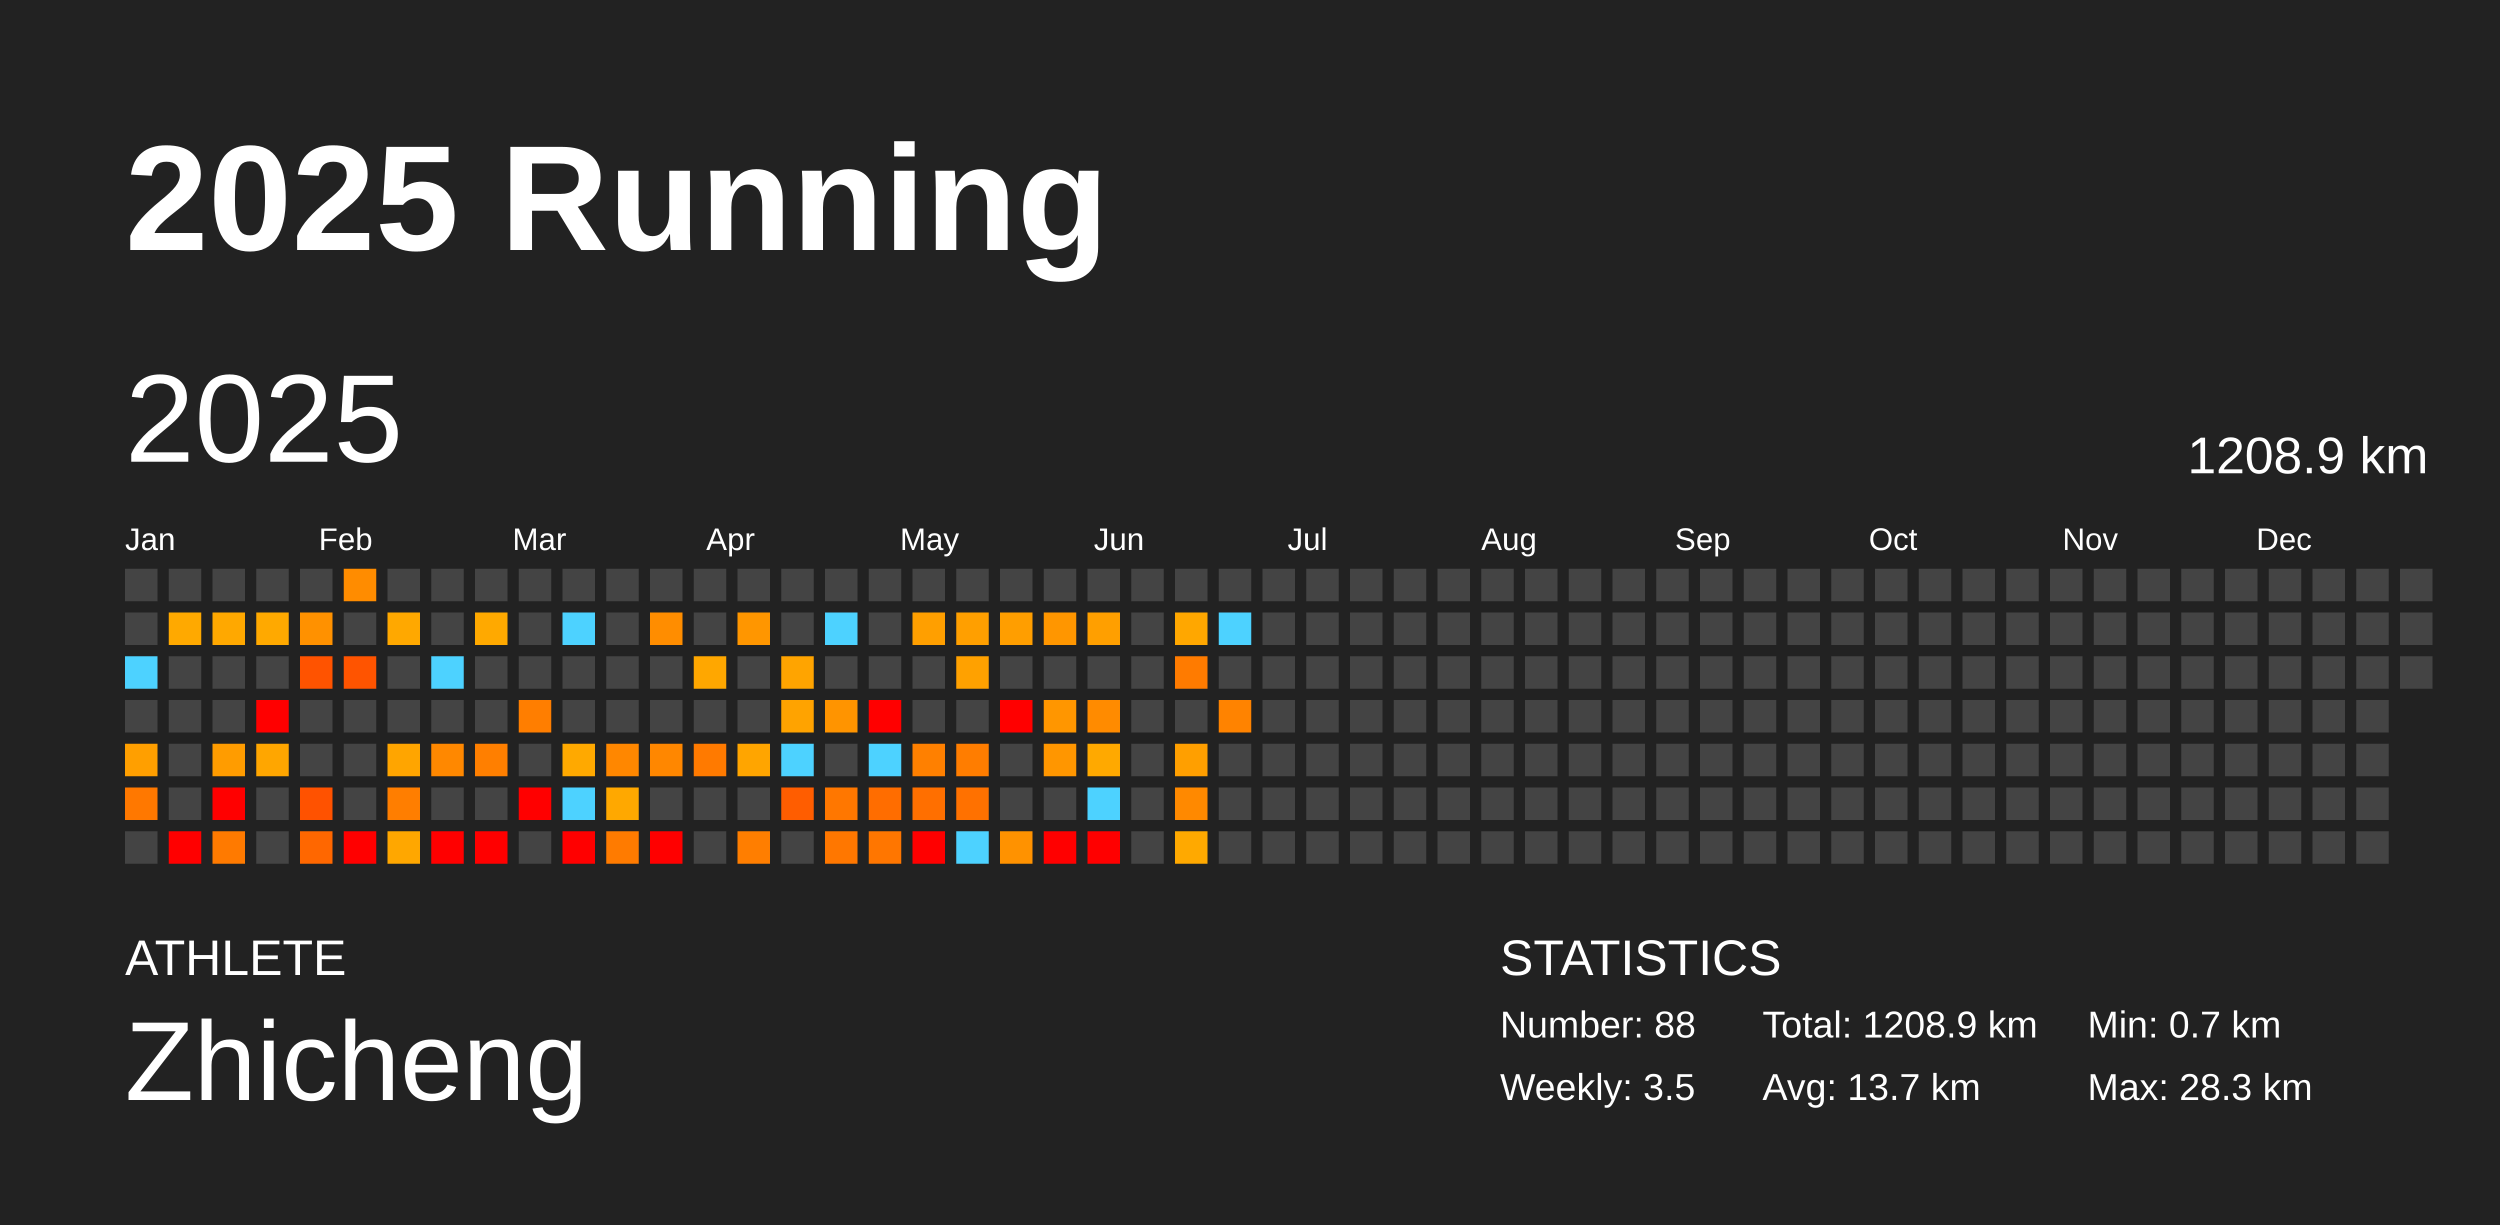
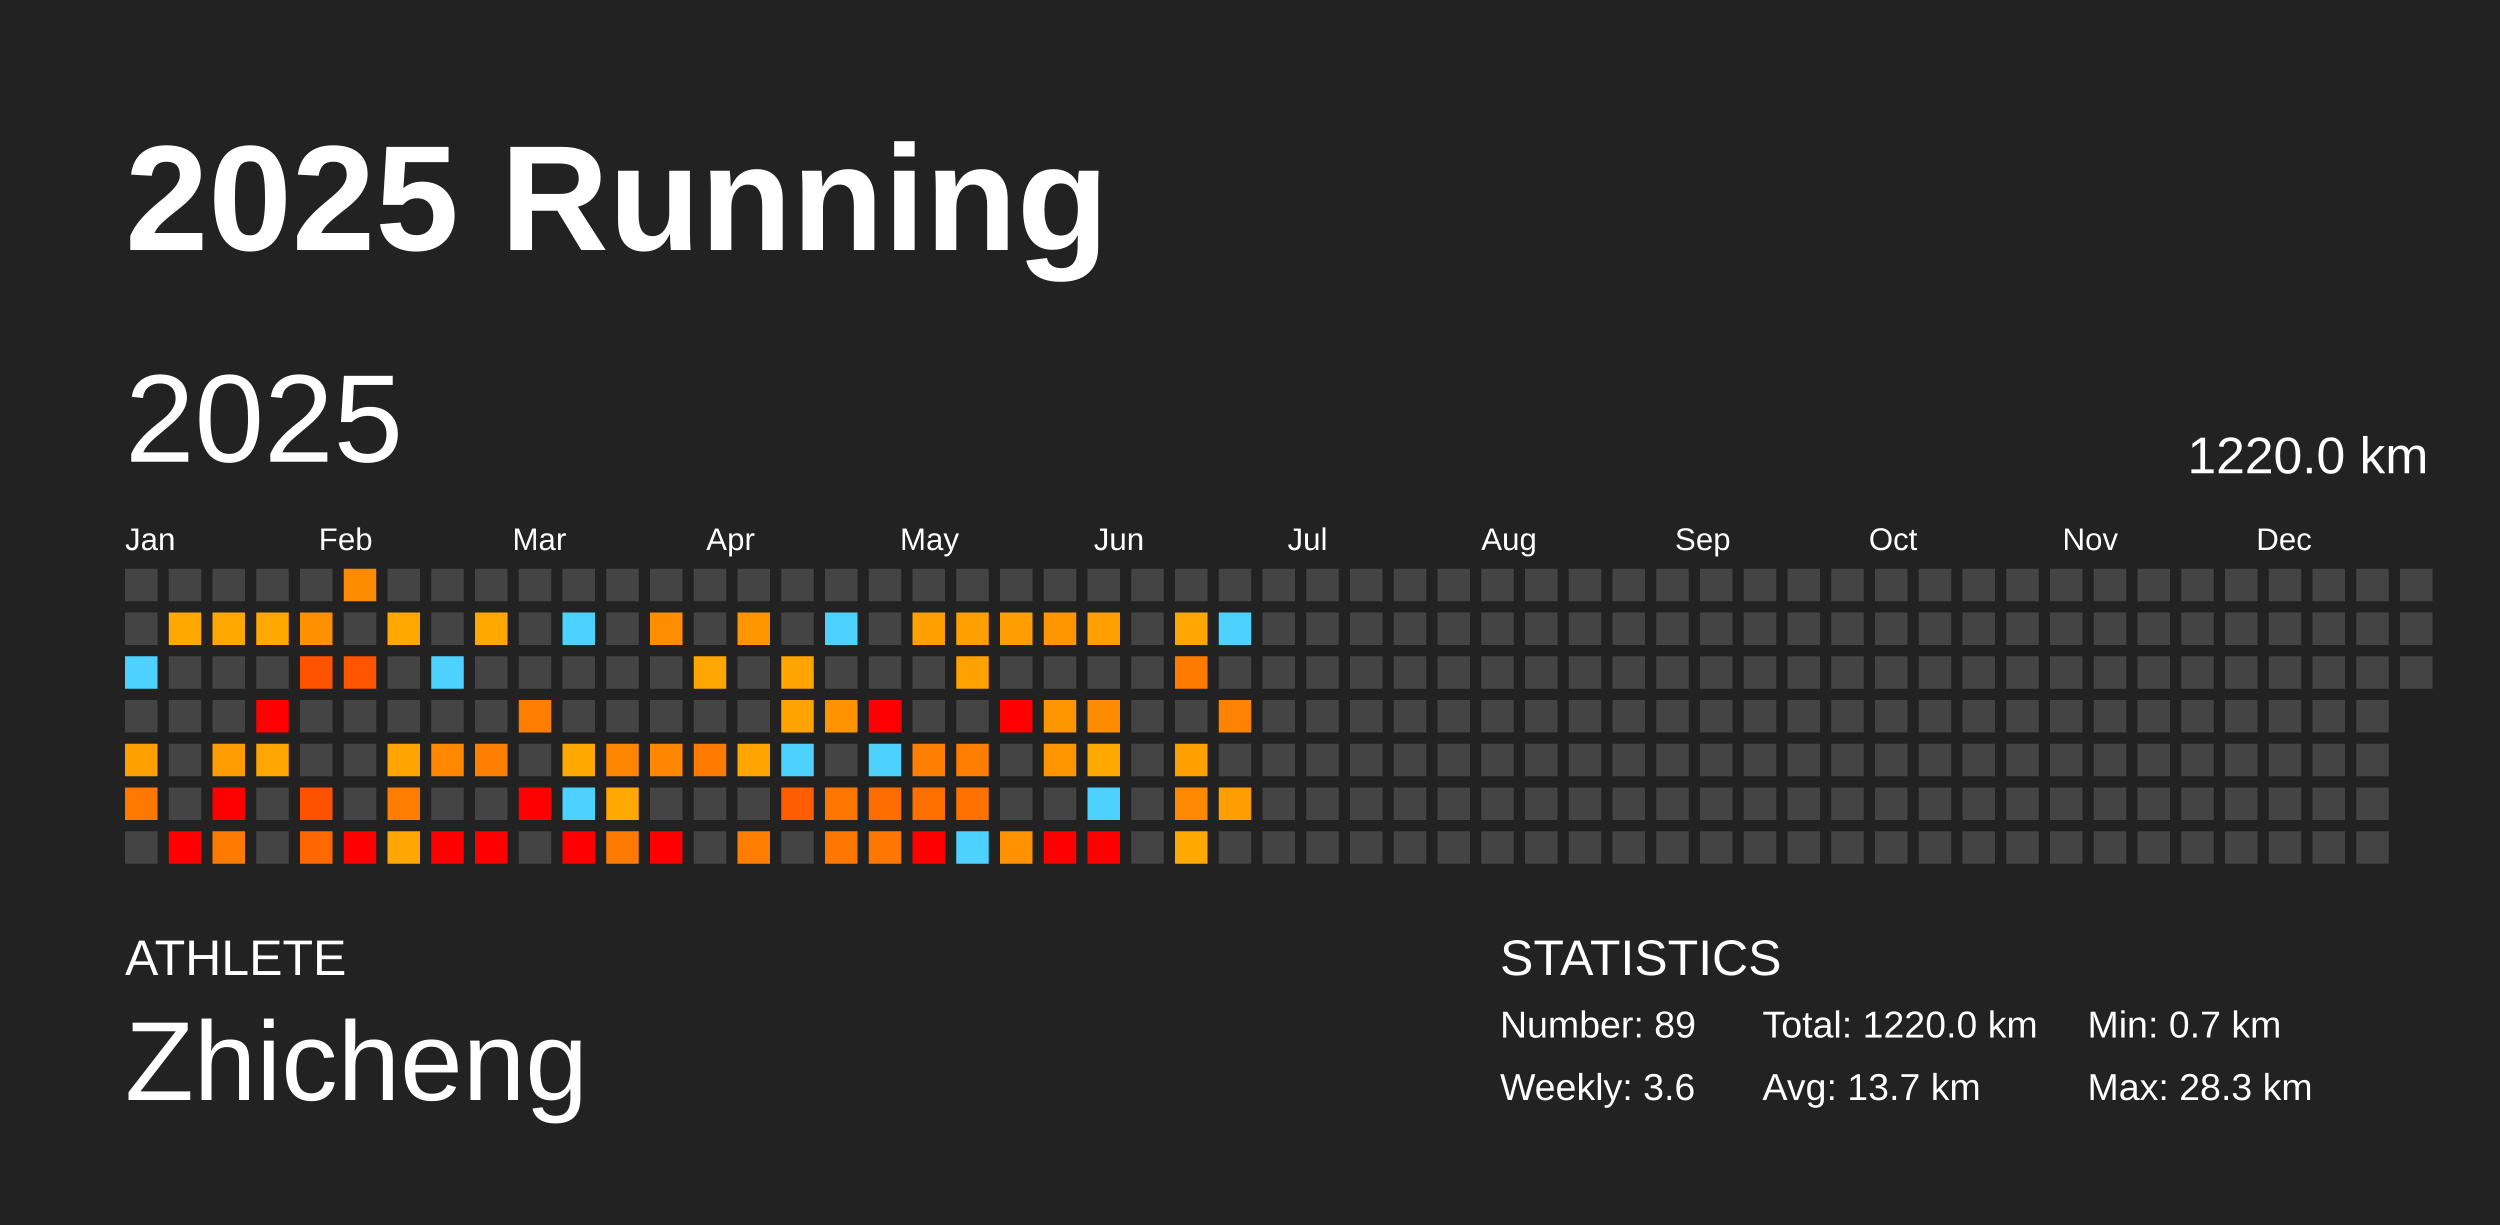
<svg xmlns="http://www.w3.org/2000/svg" baseProfile="full" height="98mm" version="1.1" viewBox="0,0,200,98" width="200mm">
  <defs />
  <rect fill="#222222" height="98" width="200" x="0" y="0" />
  <text fill="#FFFFFF" style="font-size:12px; font-family:Arial; font-weight:bold;" x="10" y="20">2025 Running</text>
  <text fill="#FFFFFF" style="font-size:4px; font-family:Arial" x="10" y="78">ATHLETE</text>
  <text fill="#FFFFFF" style="font-size:9px; font-family:Arial" x="10" y="88">Zhicheng</text>
  <text fill="#FFFFFF" style="font-size:4px; font-family:Arial" x="120" y="78">STATISTICS</text>
-   <text fill="#FFFFFF" style="font-size:3px; font-family:Arial" x="120" y="83">Number: 88</text>
-   <text fill="#FFFFFF" style="font-size:3px; font-family:Arial" x="120" y="88">Weekly: 3.5</text>
-   <text fill="#FFFFFF" style="font-size:3px; font-family:Arial" x="141" y="83">Total: 1208.9 km</text>
+   <text fill="#FFFFFF" style="font-size:3px; font-family:Arial" x="120" y="83">Number: 89</text>
+   <text fill="#FFFFFF" style="font-size:3px; font-family:Arial" x="120" y="88">Weekly: 3.6</text>
+   <text fill="#FFFFFF" style="font-size:3px; font-family:Arial" x="141" y="83">Total: 1220.0 km</text>
  <text fill="#FFFFFF" style="font-size:3px; font-family:Arial" x="141" y="88">Avg: 13.7 km</text>
  <text fill="#FFFFFF" style="font-size:3px; font-family:Arial" x="167" y="83">Min: 0.7 km</text>
  <text fill="#FFFFFF" style="font-size:3px; font-family:Arial" x="167" y="88">Max: 28.3 km</text>
  <text dominant-baseline="hanging" fill="#FFFFFF" style="font-size:10.0px; font-family:Arial;" x="10" y="30">2025</text>
-   <text dominant-baseline="hanging" fill="#FFFFFF" style="font-size:4.125px; font-family:Arial;" x="175" y="35">1208.9 km</text>
+   <text dominant-baseline="hanging" fill="#FFFFFF" style="font-size:4.125px; font-family:Arial;" x="175" y="35">1220.0 km</text>
  <text fill="#FFFFFF" style="font-size:2.5px; font-family:Arial" x="10.0" y="44">Jan</text>
  <text fill="#FFFFFF" style="font-size:2.5px; font-family:Arial" x="25.5" y="44">Feb</text>
  <text fill="#FFFFFF" style="font-size:2.5px; font-family:Arial" x="41.0" y="44">Mar</text>
  <text fill="#FFFFFF" style="font-size:2.5px; font-family:Arial" x="56.5" y="44">Apr</text>
  <text fill="#FFFFFF" style="font-size:2.5px; font-family:Arial" x="72.0" y="44">May</text>
  <text fill="#FFFFFF" style="font-size:2.5px; font-family:Arial" x="87.5" y="44">Jun</text>
  <text fill="#FFFFFF" style="font-size:2.5px; font-family:Arial" x="103.0" y="44">Jul</text>
  <text fill="#FFFFFF" style="font-size:2.5px; font-family:Arial" x="118.5" y="44">Aug</text>
  <text fill="#FFFFFF" style="font-size:2.5px; font-family:Arial" x="134.0" y="44">Sep</text>
  <text fill="#FFFFFF" style="font-size:2.5px; font-family:Arial" x="149.5" y="44">Oct</text>
  <text fill="#FFFFFF" style="font-size:2.5px; font-family:Arial" x="165.0" y="44">Nov</text>
  <text fill="#FFFFFF" style="font-size:2.5px; font-family:Arial" x="180.5" y="44">Dec</text>
  <rect fill="#444444" height="2.6" width="2.6" x="10.0" y="45.5" />
  <rect fill="#444444" height="2.6" width="2.6" x="10.0" y="49.0" />
  <rect fill="#4dd2ff" height="2.6" width="2.6" x="10.0" y="52.5" />
  <rect fill="#444444" height="2.6" width="2.6" x="10.0" y="56.0" />
  <rect fill="#ff9f00" height="2.6" width="2.6" x="10.0" y="59.5" />
  <rect fill="#ff7800" height="2.6" width="2.6" x="10.0" y="63.0" />
  <rect fill="#444444" height="2.6" width="2.6" x="10.0" y="66.5" />
  <rect fill="#444444" height="2.6" width="2.6" x="13.5" y="45.5" />
  <rect fill="#ffa900" height="2.6" width="2.6" x="13.5" y="49.0" />
  <rect fill="#444444" height="2.6" width="2.6" x="13.5" y="52.5" />
  <rect fill="#444444" height="2.6" width="2.6" x="13.5" y="56.0" />
  <rect fill="#444444" height="2.6" width="2.6" x="13.5" y="59.5" />
  <rect fill="#444444" height="2.6" width="2.6" x="13.5" y="63.0" />
  <rect fill="red" height="2.6" width="2.6" x="13.5" y="66.5" />
  <rect fill="#444444" height="2.6" width="2.6" x="17.0" y="45.5" />
  <rect fill="#ffa800" height="2.6" width="2.6" x="17.0" y="49.0" />
  <rect fill="#444444" height="2.6" width="2.6" x="17.0" y="52.5" />
  <rect fill="#444444" height="2.6" width="2.6" x="17.0" y="56.0" />
  <rect fill="#ff9c00" height="2.6" width="2.6" x="17.0" y="59.5" />
  <rect fill="red" height="2.6" width="2.6" x="17.0" y="63.0" />
  <rect fill="#ff7a00" height="2.6" width="2.6" x="17.0" y="66.5" />
  <rect fill="#444444" height="2.6" width="2.6" x="20.5" y="45.5" />
  <rect fill="#ffa900" height="2.6" width="2.6" x="20.5" y="49.0" />
  <rect fill="#444444" height="2.6" width="2.6" x="20.5" y="52.5" />
  <rect fill="red" height="2.6" width="2.6" x="20.5" y="56.0" />
  <rect fill="#ffa600" height="2.6" width="2.6" x="20.5" y="59.5" />
  <rect fill="#444444" height="2.6" width="2.6" x="20.5" y="63.0" />
  <rect fill="#444444" height="2.6" width="2.6" x="20.5" y="66.5" />
  <rect fill="#444444" height="2.6" width="2.6" x="24.0" y="45.5" />
  <rect fill="#ff9100" height="2.6" width="2.6" x="24.0" y="49.0" />
  <rect fill="#ff5300" height="2.6" width="2.6" x="24.0" y="52.5" />
  <rect fill="#444444" height="2.6" width="2.6" x="24.0" y="56.0" />
  <rect fill="#444444" height="2.6" width="2.6" x="24.0" y="59.5" />
  <rect fill="#ff5200" height="2.6" width="2.6" x="24.0" y="63.0" />
  <rect fill="#ff6700" height="2.6" width="2.6" x="24.0" y="66.5" />
  <rect fill="#ff8c00" height="2.6" width="2.6" x="27.5" y="45.5" />
  <rect fill="#444444" height="2.6" width="2.6" x="27.5" y="49.0" />
  <rect fill="#ff5400" height="2.6" width="2.6" x="27.5" y="52.5" />
  <rect fill="#444444" height="2.6" width="2.6" x="27.5" y="56.0" />
  <rect fill="#444444" height="2.6" width="2.6" x="27.5" y="59.5" />
  <rect fill="#444444" height="2.6" width="2.6" x="27.5" y="63.0" />
  <rect fill="red" height="2.6" width="2.6" x="27.5" y="66.5" />
  <rect fill="#444444" height="2.6" width="2.6" x="31.0" y="45.5" />
  <rect fill="#ffa800" height="2.6" width="2.6" x="31.0" y="49.0" />
  <rect fill="#444444" height="2.6" width="2.6" x="31.0" y="52.5" />
  <rect fill="#444444" height="2.6" width="2.6" x="31.0" y="56.0" />
  <rect fill="#ffa500" height="2.6" width="2.6" x="31.0" y="59.5" />
  <rect fill="#ff7e00" height="2.6" width="2.6" x="31.0" y="63.0" />
  <rect fill="#ffa700" height="2.6" width="2.6" x="31.0" y="66.5" />
  <rect fill="#444444" height="2.6" width="2.6" x="34.5" y="45.5" />
  <rect fill="#444444" height="2.6" width="2.6" x="34.5" y="49.0" />
  <rect fill="#4dd2ff" height="2.6" width="2.6" x="34.5" y="52.5" />
  <rect fill="#444444" height="2.6" width="2.6" x="34.5" y="56.0" />
  <rect fill="#ff8800" height="2.6" width="2.6" x="34.5" y="59.5" />
  <rect fill="#444444" height="2.6" width="2.6" x="34.5" y="63.0" />
  <rect fill="red" height="2.6" width="2.6" x="34.5" y="66.5" />
  <rect fill="#444444" height="2.6" width="2.6" x="38.0" y="45.5" />
  <rect fill="#ffa900" height="2.6" width="2.6" x="38.0" y="49.0" />
  <rect fill="#444444" height="2.6" width="2.6" x="38.0" y="52.5" />
  <rect fill="#444444" height="2.6" width="2.6" x="38.0" y="56.0" />
  <rect fill="#ff7f00" height="2.6" width="2.6" x="38.0" y="59.5" />
  <rect fill="#444444" height="2.6" width="2.6" x="38.0" y="63.0" />
  <rect fill="red" height="2.6" width="2.6" x="38.0" y="66.5" />
  <rect fill="#444444" height="2.6" width="2.6" x="41.5" y="45.5" />
  <rect fill="#444444" height="2.6" width="2.6" x="41.5" y="49.0" />
  <rect fill="#444444" height="2.6" width="2.6" x="41.5" y="52.5" />
  <rect fill="#ff7e00" height="2.6" width="2.6" x="41.5" y="56.0" />
  <rect fill="#444444" height="2.6" width="2.6" x="41.5" y="59.5" />
  <rect fill="red" height="2.6" width="2.6" x="41.5" y="63.0" />
  <rect fill="#444444" height="2.6" width="2.6" x="41.5" y="66.5" />
  <rect fill="#444444" height="2.6" width="2.6" x="45.0" y="45.5" />
  <rect fill="#4dd2ff" height="2.6" width="2.6" x="45.0" y="49.0" />
  <rect fill="#444444" height="2.6" width="2.6" x="45.0" y="52.5" />
  <rect fill="#444444" height="2.6" width="2.6" x="45.0" y="56.0" />
  <rect fill="#ffa900" height="2.6" width="2.6" x="45.0" y="59.5" />
  <rect fill="#4dd2ff" height="2.6" width="2.6" x="45.0" y="63.0" />
  <rect fill="red" height="2.6" width="2.6" x="45.0" y="66.5" />
  <rect fill="#444444" height="2.6" width="2.6" x="48.5" y="45.5" />
  <rect fill="#444444" height="2.6" width="2.6" x="48.5" y="49.0" />
  <rect fill="#444444" height="2.6" width="2.6" x="48.5" y="52.5" />
  <rect fill="#444444" height="2.6" width="2.6" x="48.5" y="56.0" />
  <rect fill="#ff8700" height="2.6" width="2.6" x="48.5" y="59.5" />
  <rect fill="#ffa800" height="2.6" width="2.6" x="48.5" y="63.0" />
  <rect fill="#ff7b00" height="2.6" width="2.6" x="48.5" y="66.5" />
  <rect fill="#444444" height="2.6" width="2.6" x="52.0" y="45.5" />
  <rect fill="#ff8d00" height="2.6" width="2.6" x="52.0" y="49.0" />
  <rect fill="#444444" height="2.6" width="2.6" x="52.0" y="52.5" />
  <rect fill="#444444" height="2.6" width="2.6" x="52.0" y="56.0" />
  <rect fill="#ff8700" height="2.6" width="2.6" x="52.0" y="59.5" />
  <rect fill="#444444" height="2.6" width="2.6" x="52.0" y="63.0" />
  <rect fill="red" height="2.6" width="2.6" x="52.0" y="66.5" />
  <rect fill="#444444" height="2.6" width="2.6" x="55.5" y="45.5" />
  <rect fill="#444444" height="2.6" width="2.6" x="55.5" y="49.0" />
  <rect fill="#ffa700" height="2.6" width="2.6" x="55.5" y="52.5" />
  <rect fill="#444444" height="2.6" width="2.6" x="55.5" y="56.0" />
  <rect fill="#ff7a00" height="2.6" width="2.6" x="55.5" y="59.5" />
  <rect fill="#444444" height="2.6" width="2.6" x="55.5" y="63.0" />
  <rect fill="#444444" height="2.6" width="2.6" x="55.5" y="66.5" />
  <rect fill="#444444" height="2.6" width="2.6" x="59.0" y="45.5" />
  <rect fill="#ff9600" height="2.6" width="2.6" x="59.0" y="49.0" />
  <rect fill="#444444" height="2.6" width="2.6" x="59.0" y="52.5" />
  <rect fill="#444444" height="2.6" width="2.6" x="59.0" y="56.0" />
  <rect fill="#ffa500" height="2.6" width="2.6" x="59.0" y="59.5" />
  <rect fill="#444444" height="2.6" width="2.6" x="59.0" y="63.0" />
  <rect fill="#ff7e00" height="2.6" width="2.6" x="59.0" y="66.5" />
  <rect fill="#444444" height="2.6" width="2.6" x="62.5" y="45.5" />
  <rect fill="#444444" height="2.6" width="2.6" x="62.5" y="49.0" />
  <rect fill="#ffa400" height="2.6" width="2.6" x="62.5" y="52.5" />
  <rect fill="#ffa300" height="2.6" width="2.6" x="62.5" y="56.0" />
  <rect fill="#4dd2ff" height="2.6" width="2.6" x="62.5" y="59.5" />
  <rect fill="#ff5d00" height="2.6" width="2.6" x="62.5" y="63.0" />
  <rect fill="#444444" height="2.6" width="2.6" x="62.5" y="66.5" />
  <rect fill="#444444" height="2.6" width="2.6" x="66.0" y="45.5" />
  <rect fill="#4dd2ff" height="2.6" width="2.6" x="66.0" y="49.0" />
  <rect fill="#444444" height="2.6" width="2.6" x="66.0" y="52.5" />
  <rect fill="#ff9400" height="2.6" width="2.6" x="66.0" y="56.0" />
  <rect fill="#444444" height="2.6" width="2.6" x="66.0" y="59.5" />
  <rect fill="#ff7700" height="2.6" width="2.6" x="66.0" y="63.0" />
  <rect fill="#ff7700" height="2.6" width="2.6" x="66.0" y="66.5" />
  <rect fill="#444444" height="2.6" width="2.6" x="69.5" y="45.5" />
  <rect fill="#444444" height="2.6" width="2.6" x="69.5" y="49.0" />
  <rect fill="#444444" height="2.6" width="2.6" x="69.5" y="52.5" />
  <rect fill="red" height="2.6" width="2.6" x="69.5" y="56.0" />
  <rect fill="#4dd2ff" height="2.6" width="2.6" x="69.5" y="59.5" />
  <rect fill="#ff6d00" height="2.6" width="2.6" x="69.5" y="63.0" />
  <rect fill="#ff7600" height="2.6" width="2.6" x="69.5" y="66.5" />
  <rect fill="#444444" height="2.6" width="2.6" x="73.0" y="45.5" />
  <rect fill="#ff9f00" height="2.6" width="2.6" x="73.0" y="49.0" />
  <rect fill="#444444" height="2.6" width="2.6" x="73.0" y="52.5" />
  <rect fill="#444444" height="2.6" width="2.6" x="73.0" y="56.0" />
  <rect fill="#ff8000" height="2.6" width="2.6" x="73.0" y="59.5" />
  <rect fill="#ff6f00" height="2.6" width="2.6" x="73.0" y="63.0" />
  <rect fill="red" height="2.6" width="2.6" x="73.0" y="66.5" />
  <rect fill="#444444" height="2.6" width="2.6" x="76.5" y="45.5" />
  <rect fill="#ff9f00" height="2.6" width="2.6" x="76.5" y="49.0" />
  <rect fill="#ffa100" height="2.6" width="2.6" x="76.5" y="52.5" />
  <rect fill="#444444" height="2.6" width="2.6" x="76.5" y="56.0" />
  <rect fill="#ff7d00" height="2.6" width="2.6" x="76.5" y="59.5" />
  <rect fill="#ff7100" height="2.6" width="2.6" x="76.5" y="63.0" />
  <rect fill="#4dd2ff" height="2.6" width="2.6" x="76.5" y="66.5" />
  <rect fill="#444444" height="2.6" width="2.6" x="80.0" y="45.5" />
  <rect fill="#ff9e00" height="2.6" width="2.6" x="80.0" y="49.0" />
  <rect fill="#444444" height="2.6" width="2.6" x="80.0" y="52.5" />
  <rect fill="red" height="2.6" width="2.6" x="80.0" y="56.0" />
  <rect fill="#444444" height="2.6" width="2.6" x="80.0" y="59.5" />
  <rect fill="#444444" height="2.6" width="2.6" x="80.0" y="63.0" />
  <rect fill="#ff9200" height="2.6" width="2.6" x="80.0" y="66.5" />
  <rect fill="#444444" height="2.6" width="2.6" x="83.5" y="45.5" />
  <rect fill="#ff9600" height="2.6" width="2.6" x="83.5" y="49.0" />
  <rect fill="#444444" height="2.6" width="2.6" x="83.5" y="52.5" />
  <rect fill="#ff9600" height="2.6" width="2.6" x="83.5" y="56.0" />
  <rect fill="#ff9600" height="2.6" width="2.6" x="83.5" y="59.5" />
  <rect fill="#444444" height="2.6" width="2.6" x="83.5" y="63.0" />
  <rect fill="red" height="2.6" width="2.6" x="83.5" y="66.5" />
  <rect fill="#444444" height="2.6" width="2.6" x="87.0" y="45.5" />
  <rect fill="#ff9f00" height="2.6" width="2.6" x="87.0" y="49.0" />
  <rect fill="#444444" height="2.6" width="2.6" x="87.0" y="52.5" />
  <rect fill="#ff8b00" height="2.6" width="2.6" x="87.0" y="56.0" />
  <rect fill="#ffa900" height="2.6" width="2.6" x="87.0" y="59.5" />
  <rect fill="#4dd2ff" height="2.6" width="2.6" x="87.0" y="63.0" />
  <rect fill="red" height="2.6" width="2.6" x="87.0" y="66.5" />
  <rect fill="#444444" height="2.6" width="2.6" x="90.5" y="45.5" />
  <rect fill="#444444" height="2.6" width="2.6" x="90.5" y="49.0" />
  <rect fill="#444444" height="2.6" width="2.6" x="90.5" y="52.5" />
  <rect fill="#444444" height="2.6" width="2.6" x="90.5" y="56.0" />
  <rect fill="#444444" height="2.6" width="2.6" x="90.5" y="59.5" />
  <rect fill="#444444" height="2.6" width="2.6" x="90.5" y="63.0" />
  <rect fill="#444444" height="2.6" width="2.6" x="90.5" y="66.5" />
  <rect fill="#444444" height="2.6" width="2.6" x="94.0" y="45.5" />
  <rect fill="#ffa700" height="2.6" width="2.6" x="94.0" y="49.0" />
  <rect fill="#ff7b00" height="2.6" width="2.6" x="94.0" y="52.5" />
  <rect fill="#444444" height="2.6" width="2.6" x="94.0" y="56.0" />
  <rect fill="#ff9f00" height="2.6" width="2.6" x="94.0" y="59.5" />
  <rect fill="#ff8900" height="2.6" width="2.6" x="94.0" y="63.0" />
  <rect fill="#ffa900" height="2.6" width="2.6" x="94.0" y="66.5" />
  <rect fill="#444444" height="2.6" width="2.6" x="97.5" y="45.5" />
  <rect fill="#4dd2ff" height="2.6" width="2.6" x="97.5" y="49.0" />
  <rect fill="#444444" height="2.6" width="2.6" x="97.5" y="52.5" />
  <rect fill="#ff8300" height="2.6" width="2.6" x="97.5" y="56.0" />
  <rect fill="#444444" height="2.6" width="2.6" x="97.5" y="59.5" />
-   <rect fill="#444444" height="2.6" width="2.6" x="97.5" y="63.0" />
+   <rect fill="#ff9e00" height="2.6" width="2.6" x="97.5" y="63.0" />
  <rect fill="#444444" height="2.6" width="2.6" x="97.5" y="66.5" />
  <rect fill="#444444" height="2.6" width="2.6" x="101.0" y="45.5" />
  <rect fill="#444444" height="2.6" width="2.6" x="101.0" y="49.0" />
  <rect fill="#444444" height="2.6" width="2.6" x="101.0" y="52.5" />
  <rect fill="#444444" height="2.6" width="2.6" x="101.0" y="56.0" />
  <rect fill="#444444" height="2.6" width="2.6" x="101.0" y="59.5" />
  <rect fill="#444444" height="2.6" width="2.6" x="101.0" y="63.0" />
  <rect fill="#444444" height="2.6" width="2.6" x="101.0" y="66.5" />
  <rect fill="#444444" height="2.6" width="2.6" x="104.5" y="45.5" />
  <rect fill="#444444" height="2.6" width="2.6" x="104.5" y="49.0" />
  <rect fill="#444444" height="2.6" width="2.6" x="104.5" y="52.5" />
  <rect fill="#444444" height="2.6" width="2.6" x="104.5" y="56.0" />
  <rect fill="#444444" height="2.6" width="2.6" x="104.5" y="59.5" />
  <rect fill="#444444" height="2.6" width="2.6" x="104.5" y="63.0" />
  <rect fill="#444444" height="2.6" width="2.6" x="104.5" y="66.5" />
  <rect fill="#444444" height="2.6" width="2.6" x="108.0" y="45.5" />
  <rect fill="#444444" height="2.6" width="2.6" x="108.0" y="49.0" />
  <rect fill="#444444" height="2.6" width="2.6" x="108.0" y="52.5" />
  <rect fill="#444444" height="2.6" width="2.6" x="108.0" y="56.0" />
  <rect fill="#444444" height="2.6" width="2.6" x="108.0" y="59.5" />
  <rect fill="#444444" height="2.6" width="2.6" x="108.0" y="63.0" />
  <rect fill="#444444" height="2.6" width="2.6" x="108.0" y="66.5" />
  <rect fill="#444444" height="2.6" width="2.6" x="111.5" y="45.5" />
  <rect fill="#444444" height="2.6" width="2.6" x="111.5" y="49.0" />
  <rect fill="#444444" height="2.6" width="2.6" x="111.5" y="52.5" />
  <rect fill="#444444" height="2.6" width="2.6" x="111.5" y="56.0" />
  <rect fill="#444444" height="2.6" width="2.6" x="111.5" y="59.5" />
  <rect fill="#444444" height="2.6" width="2.6" x="111.5" y="63.0" />
  <rect fill="#444444" height="2.6" width="2.6" x="111.5" y="66.5" />
  <rect fill="#444444" height="2.6" width="2.6" x="115.0" y="45.5" />
  <rect fill="#444444" height="2.6" width="2.6" x="115.0" y="49.0" />
  <rect fill="#444444" height="2.6" width="2.6" x="115.0" y="52.5" />
  <rect fill="#444444" height="2.6" width="2.6" x="115.0" y="56.0" />
  <rect fill="#444444" height="2.6" width="2.6" x="115.0" y="59.5" />
  <rect fill="#444444" height="2.6" width="2.6" x="115.0" y="63.0" />
  <rect fill="#444444" height="2.6" width="2.6" x="115.0" y="66.5" />
  <rect fill="#444444" height="2.6" width="2.6" x="118.5" y="45.5" />
  <rect fill="#444444" height="2.6" width="2.6" x="118.5" y="49.0" />
  <rect fill="#444444" height="2.6" width="2.6" x="118.5" y="52.5" />
  <rect fill="#444444" height="2.6" width="2.6" x="118.5" y="56.0" />
  <rect fill="#444444" height="2.6" width="2.6" x="118.5" y="59.5" />
  <rect fill="#444444" height="2.6" width="2.6" x="118.5" y="63.0" />
  <rect fill="#444444" height="2.6" width="2.6" x="118.5" y="66.5" />
  <rect fill="#444444" height="2.6" width="2.6" x="122.0" y="45.5" />
  <rect fill="#444444" height="2.6" width="2.6" x="122.0" y="49.0" />
  <rect fill="#444444" height="2.6" width="2.6" x="122.0" y="52.5" />
  <rect fill="#444444" height="2.6" width="2.6" x="122.0" y="56.0" />
  <rect fill="#444444" height="2.6" width="2.6" x="122.0" y="59.5" />
  <rect fill="#444444" height="2.6" width="2.6" x="122.0" y="63.0" />
  <rect fill="#444444" height="2.6" width="2.6" x="122.0" y="66.5" />
  <rect fill="#444444" height="2.6" width="2.6" x="125.5" y="45.5" />
  <rect fill="#444444" height="2.6" width="2.6" x="125.5" y="49.0" />
  <rect fill="#444444" height="2.6" width="2.6" x="125.5" y="52.5" />
  <rect fill="#444444" height="2.6" width="2.6" x="125.5" y="56.0" />
  <rect fill="#444444" height="2.6" width="2.6" x="125.5" y="59.5" />
  <rect fill="#444444" height="2.6" width="2.6" x="125.5" y="63.0" />
  <rect fill="#444444" height="2.6" width="2.6" x="125.5" y="66.5" />
  <rect fill="#444444" height="2.6" width="2.6" x="129.0" y="45.5" />
  <rect fill="#444444" height="2.6" width="2.6" x="129.0" y="49.0" />
  <rect fill="#444444" height="2.6" width="2.6" x="129.0" y="52.5" />
  <rect fill="#444444" height="2.6" width="2.6" x="129.0" y="56.0" />
  <rect fill="#444444" height="2.6" width="2.6" x="129.0" y="59.5" />
  <rect fill="#444444" height="2.6" width="2.6" x="129.0" y="63.0" />
  <rect fill="#444444" height="2.6" width="2.6" x="129.0" y="66.5" />
  <rect fill="#444444" height="2.6" width="2.6" x="132.5" y="45.5" />
  <rect fill="#444444" height="2.6" width="2.6" x="132.5" y="49.0" />
  <rect fill="#444444" height="2.6" width="2.6" x="132.5" y="52.5" />
  <rect fill="#444444" height="2.6" width="2.6" x="132.5" y="56.0" />
  <rect fill="#444444" height="2.6" width="2.6" x="132.5" y="59.5" />
  <rect fill="#444444" height="2.6" width="2.6" x="132.5" y="63.0" />
  <rect fill="#444444" height="2.6" width="2.6" x="132.5" y="66.5" />
  <rect fill="#444444" height="2.6" width="2.6" x="136.0" y="45.5" />
  <rect fill="#444444" height="2.6" width="2.6" x="136.0" y="49.0" />
  <rect fill="#444444" height="2.6" width="2.6" x="136.0" y="52.5" />
  <rect fill="#444444" height="2.6" width="2.6" x="136.0" y="56.0" />
  <rect fill="#444444" height="2.6" width="2.6" x="136.0" y="59.5" />
  <rect fill="#444444" height="2.6" width="2.6" x="136.0" y="63.0" />
  <rect fill="#444444" height="2.6" width="2.6" x="136.0" y="66.5" />
  <rect fill="#444444" height="2.6" width="2.6" x="139.5" y="45.5" />
  <rect fill="#444444" height="2.6" width="2.6" x="139.5" y="49.0" />
  <rect fill="#444444" height="2.6" width="2.6" x="139.5" y="52.5" />
  <rect fill="#444444" height="2.6" width="2.6" x="139.5" y="56.0" />
  <rect fill="#444444" height="2.6" width="2.6" x="139.5" y="59.5" />
  <rect fill="#444444" height="2.6" width="2.6" x="139.5" y="63.0" />
  <rect fill="#444444" height="2.6" width="2.6" x="139.5" y="66.5" />
  <rect fill="#444444" height="2.6" width="2.6" x="143.0" y="45.5" />
  <rect fill="#444444" height="2.6" width="2.6" x="143.0" y="49.0" />
  <rect fill="#444444" height="2.6" width="2.6" x="143.0" y="52.5" />
  <rect fill="#444444" height="2.6" width="2.6" x="143.0" y="56.0" />
  <rect fill="#444444" height="2.6" width="2.6" x="143.0" y="59.5" />
  <rect fill="#444444" height="2.6" width="2.6" x="143.0" y="63.0" />
  <rect fill="#444444" height="2.6" width="2.6" x="143.0" y="66.5" />
  <rect fill="#444444" height="2.6" width="2.6" x="146.5" y="45.5" />
  <rect fill="#444444" height="2.6" width="2.6" x="146.5" y="49.0" />
  <rect fill="#444444" height="2.6" width="2.6" x="146.5" y="52.5" />
  <rect fill="#444444" height="2.6" width="2.6" x="146.5" y="56.0" />
  <rect fill="#444444" height="2.6" width="2.6" x="146.5" y="59.5" />
  <rect fill="#444444" height="2.6" width="2.6" x="146.5" y="63.0" />
  <rect fill="#444444" height="2.6" width="2.6" x="146.5" y="66.5" />
  <rect fill="#444444" height="2.6" width="2.6" x="150.0" y="45.5" />
  <rect fill="#444444" height="2.6" width="2.6" x="150.0" y="49.0" />
  <rect fill="#444444" height="2.6" width="2.6" x="150.0" y="52.5" />
  <rect fill="#444444" height="2.6" width="2.6" x="150.0" y="56.0" />
  <rect fill="#444444" height="2.6" width="2.6" x="150.0" y="59.5" />
  <rect fill="#444444" height="2.6" width="2.6" x="150.0" y="63.0" />
  <rect fill="#444444" height="2.6" width="2.6" x="150.0" y="66.5" />
  <rect fill="#444444" height="2.6" width="2.6" x="153.5" y="45.5" />
  <rect fill="#444444" height="2.6" width="2.6" x="153.5" y="49.0" />
  <rect fill="#444444" height="2.6" width="2.6" x="153.5" y="52.5" />
  <rect fill="#444444" height="2.6" width="2.6" x="153.5" y="56.0" />
  <rect fill="#444444" height="2.6" width="2.6" x="153.5" y="59.5" />
  <rect fill="#444444" height="2.6" width="2.6" x="153.5" y="63.0" />
  <rect fill="#444444" height="2.6" width="2.6" x="153.5" y="66.5" />
  <rect fill="#444444" height="2.6" width="2.6" x="157.0" y="45.5" />
  <rect fill="#444444" height="2.6" width="2.6" x="157.0" y="49.0" />
  <rect fill="#444444" height="2.6" width="2.6" x="157.0" y="52.5" />
  <rect fill="#444444" height="2.6" width="2.6" x="157.0" y="56.0" />
  <rect fill="#444444" height="2.6" width="2.6" x="157.0" y="59.5" />
  <rect fill="#444444" height="2.6" width="2.6" x="157.0" y="63.0" />
  <rect fill="#444444" height="2.6" width="2.6" x="157.0" y="66.5" />
  <rect fill="#444444" height="2.6" width="2.6" x="160.5" y="45.5" />
  <rect fill="#444444" height="2.6" width="2.6" x="160.5" y="49.0" />
  <rect fill="#444444" height="2.6" width="2.6" x="160.5" y="52.5" />
  <rect fill="#444444" height="2.6" width="2.6" x="160.5" y="56.0" />
  <rect fill="#444444" height="2.6" width="2.6" x="160.5" y="59.5" />
  <rect fill="#444444" height="2.6" width="2.6" x="160.5" y="63.0" />
  <rect fill="#444444" height="2.6" width="2.6" x="160.5" y="66.5" />
  <rect fill="#444444" height="2.6" width="2.6" x="164.0" y="45.5" />
  <rect fill="#444444" height="2.6" width="2.6" x="164.0" y="49.0" />
  <rect fill="#444444" height="2.6" width="2.6" x="164.0" y="52.5" />
  <rect fill="#444444" height="2.6" width="2.6" x="164.0" y="56.0" />
  <rect fill="#444444" height="2.6" width="2.6" x="164.0" y="59.5" />
  <rect fill="#444444" height="2.6" width="2.6" x="164.0" y="63.0" />
  <rect fill="#444444" height="2.6" width="2.6" x="164.0" y="66.5" />
  <rect fill="#444444" height="2.6" width="2.6" x="167.5" y="45.5" />
  <rect fill="#444444" height="2.6" width="2.6" x="167.5" y="49.0" />
  <rect fill="#444444" height="2.6" width="2.6" x="167.5" y="52.5" />
  <rect fill="#444444" height="2.6" width="2.6" x="167.5" y="56.0" />
  <rect fill="#444444" height="2.6" width="2.6" x="167.5" y="59.5" />
  <rect fill="#444444" height="2.6" width="2.6" x="167.5" y="63.0" />
  <rect fill="#444444" height="2.6" width="2.6" x="167.5" y="66.5" />
  <rect fill="#444444" height="2.6" width="2.6" x="171.0" y="45.5" />
  <rect fill="#444444" height="2.6" width="2.6" x="171.0" y="49.0" />
  <rect fill="#444444" height="2.6" width="2.6" x="171.0" y="52.5" />
  <rect fill="#444444" height="2.6" width="2.6" x="171.0" y="56.0" />
  <rect fill="#444444" height="2.6" width="2.6" x="171.0" y="59.5" />
  <rect fill="#444444" height="2.6" width="2.6" x="171.0" y="63.0" />
  <rect fill="#444444" height="2.6" width="2.6" x="171.0" y="66.5" />
  <rect fill="#444444" height="2.6" width="2.6" x="174.5" y="45.5" />
  <rect fill="#444444" height="2.6" width="2.6" x="174.5" y="49.0" />
  <rect fill="#444444" height="2.6" width="2.6" x="174.5" y="52.5" />
  <rect fill="#444444" height="2.6" width="2.6" x="174.5" y="56.0" />
  <rect fill="#444444" height="2.6" width="2.6" x="174.5" y="59.5" />
  <rect fill="#444444" height="2.6" width="2.6" x="174.5" y="63.0" />
  <rect fill="#444444" height="2.6" width="2.6" x="174.5" y="66.5" />
  <rect fill="#444444" height="2.6" width="2.6" x="178.0" y="45.5" />
  <rect fill="#444444" height="2.6" width="2.6" x="178.0" y="49.0" />
  <rect fill="#444444" height="2.6" width="2.6" x="178.0" y="52.5" />
  <rect fill="#444444" height="2.6" width="2.6" x="178.0" y="56.0" />
  <rect fill="#444444" height="2.6" width="2.6" x="178.0" y="59.5" />
  <rect fill="#444444" height="2.6" width="2.6" x="178.0" y="63.0" />
  <rect fill="#444444" height="2.6" width="2.6" x="178.0" y="66.5" />
  <rect fill="#444444" height="2.6" width="2.6" x="181.5" y="45.5" />
  <rect fill="#444444" height="2.6" width="2.6" x="181.5" y="49.0" />
  <rect fill="#444444" height="2.6" width="2.6" x="181.5" y="52.5" />
  <rect fill="#444444" height="2.6" width="2.6" x="181.5" y="56.0" />
  <rect fill="#444444" height="2.6" width="2.6" x="181.5" y="59.5" />
  <rect fill="#444444" height="2.6" width="2.6" x="181.5" y="63.0" />
  <rect fill="#444444" height="2.6" width="2.6" x="181.5" y="66.5" />
  <rect fill="#444444" height="2.6" width="2.6" x="185.0" y="45.5" />
  <rect fill="#444444" height="2.6" width="2.6" x="185.0" y="49.0" />
  <rect fill="#444444" height="2.6" width="2.6" x="185.0" y="52.5" />
  <rect fill="#444444" height="2.6" width="2.6" x="185.0" y="56.0" />
  <rect fill="#444444" height="2.6" width="2.6" x="185.0" y="59.5" />
  <rect fill="#444444" height="2.6" width="2.6" x="185.0" y="63.0" />
  <rect fill="#444444" height="2.6" width="2.6" x="185.0" y="66.5" />
  <rect fill="#444444" height="2.6" width="2.6" x="188.5" y="45.5" />
  <rect fill="#444444" height="2.6" width="2.6" x="188.5" y="49.0" />
  <rect fill="#444444" height="2.6" width="2.6" x="188.5" y="52.5" />
  <rect fill="#444444" height="2.6" width="2.6" x="188.5" y="56.0" />
  <rect fill="#444444" height="2.6" width="2.6" x="188.5" y="59.5" />
  <rect fill="#444444" height="2.6" width="2.6" x="188.5" y="63.0" />
  <rect fill="#444444" height="2.6" width="2.6" x="188.5" y="66.5" />
  <rect fill="#444444" height="2.6" width="2.6" x="192.0" y="45.5" />
  <rect fill="#444444" height="2.6" width="2.6" x="192.0" y="49.0" />
  <rect fill="#444444" height="2.6" width="2.6" x="192.0" y="52.5" />
</svg>
